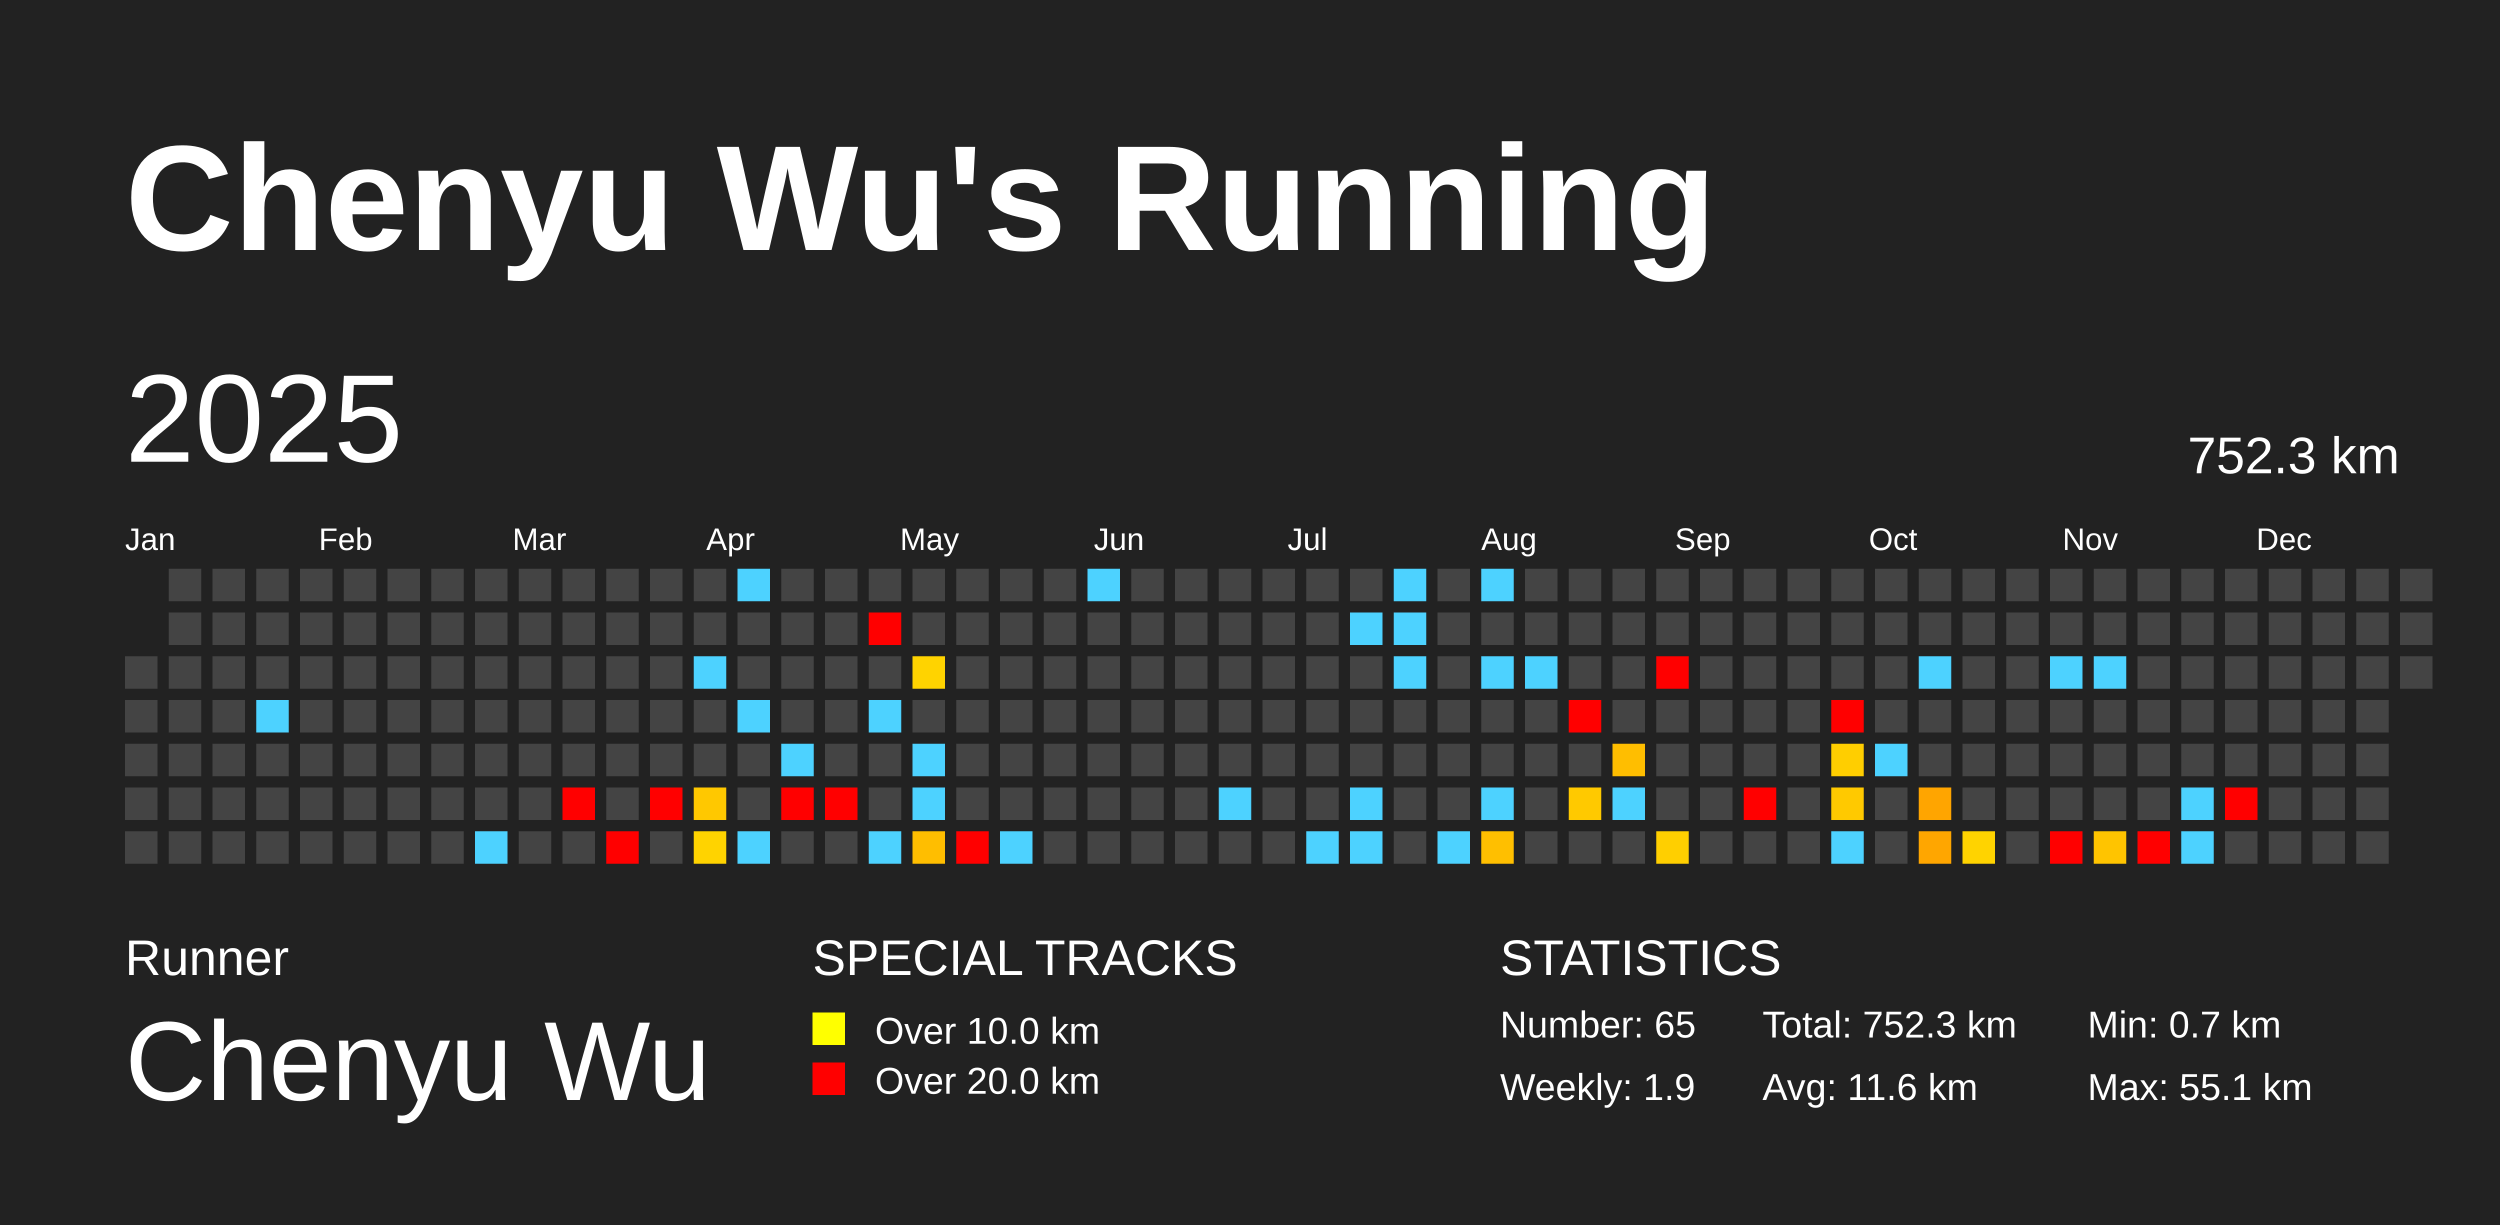
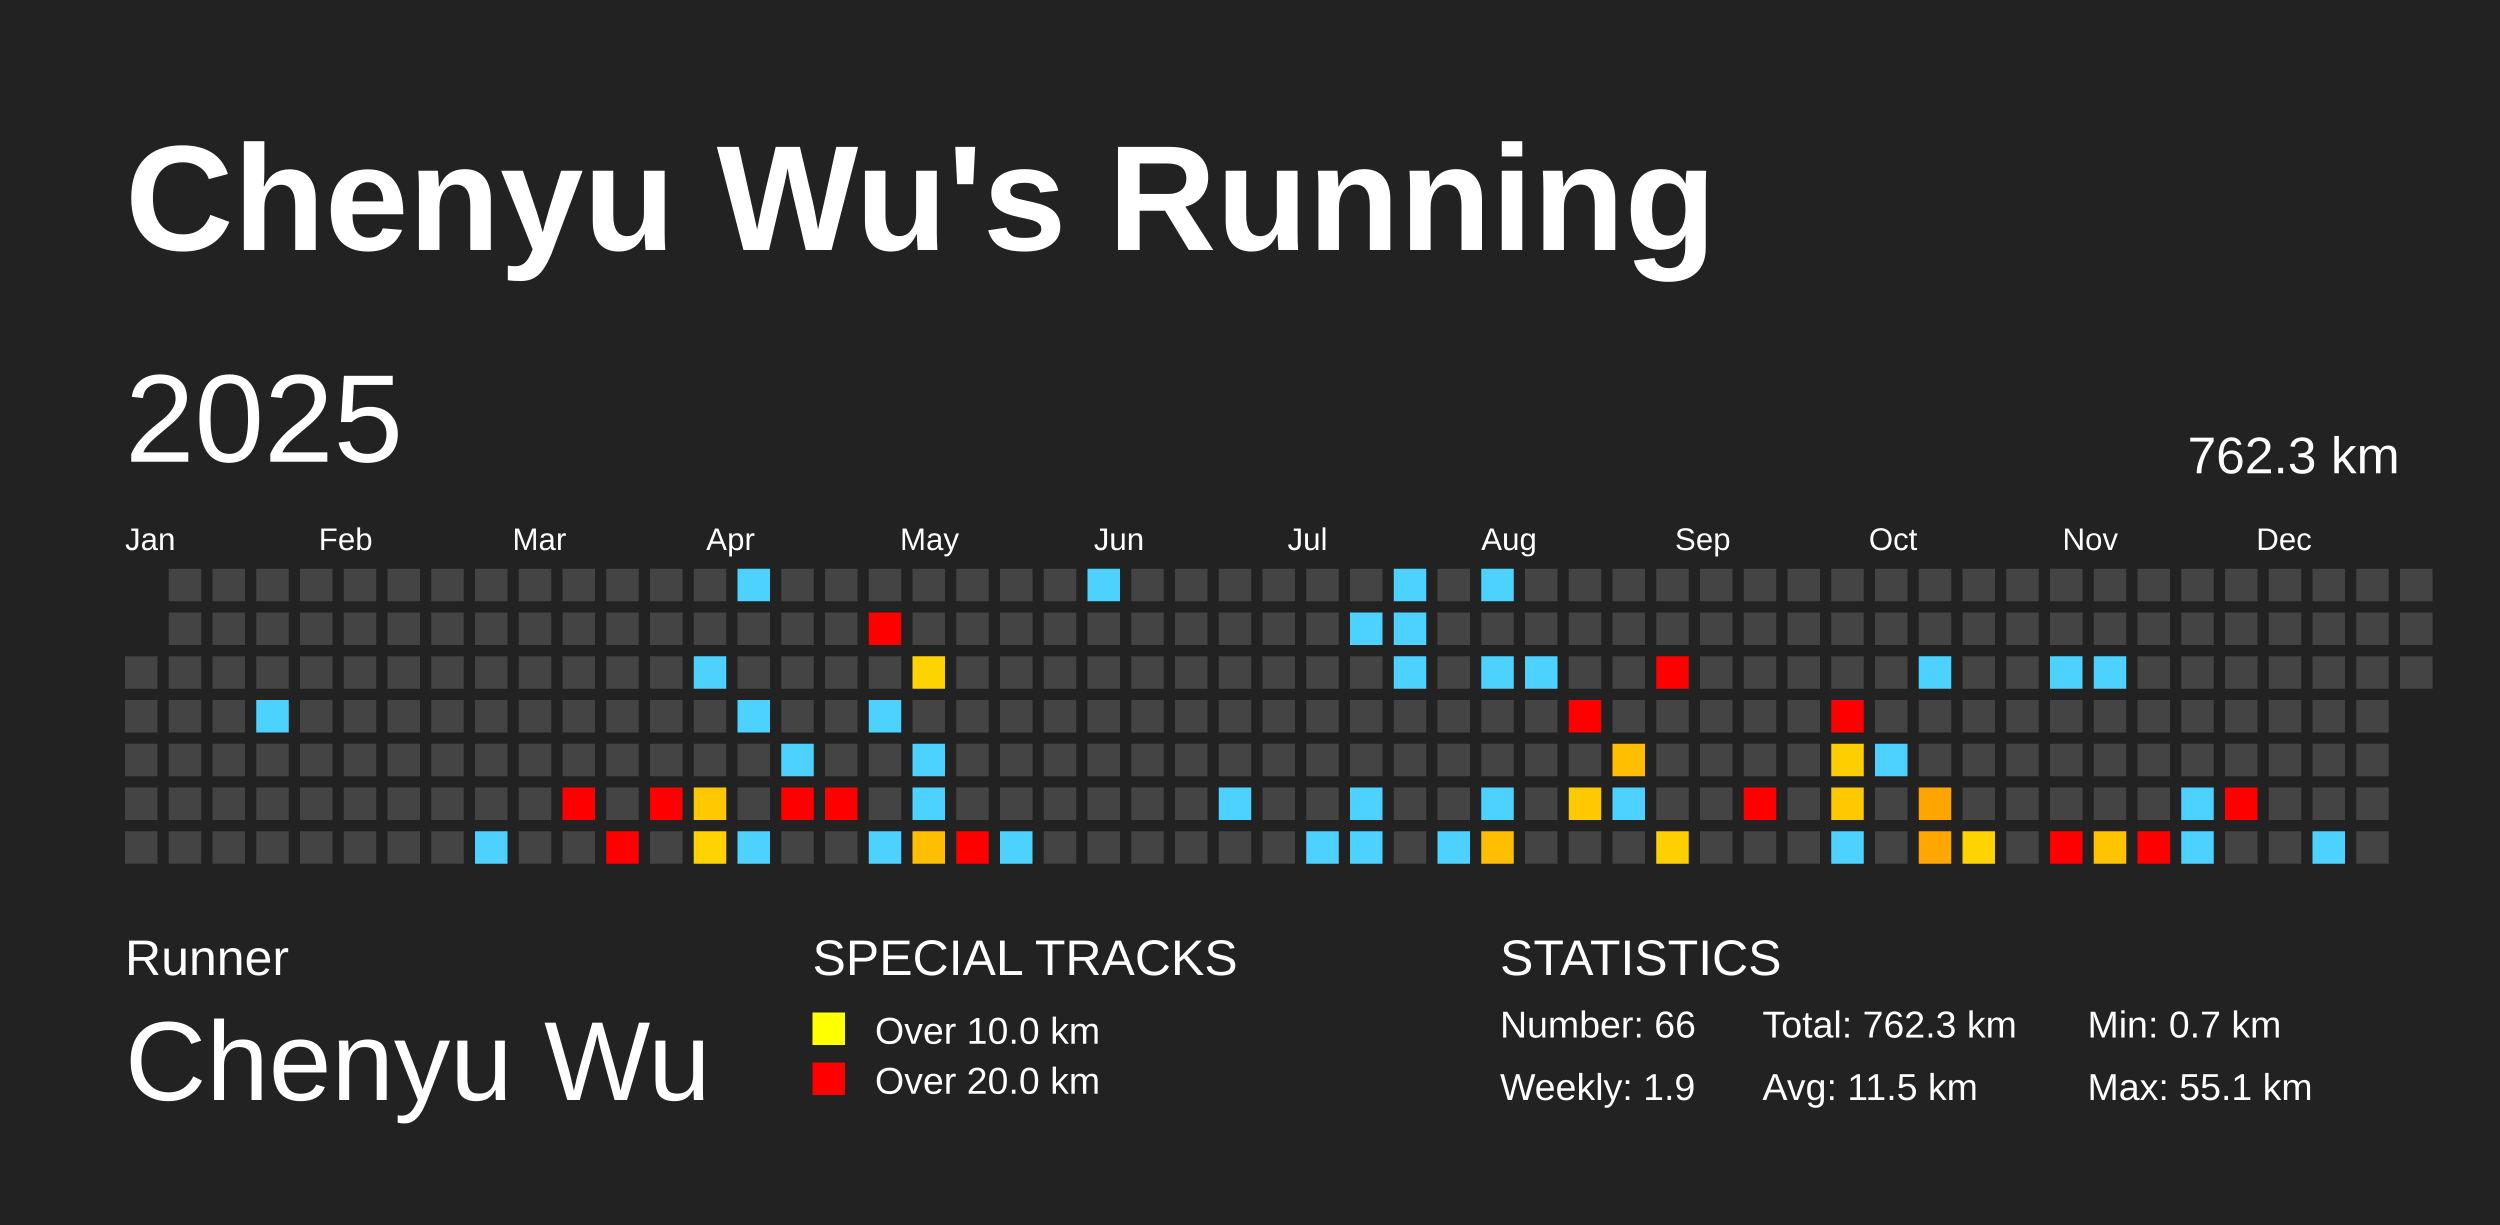
<svg xmlns="http://www.w3.org/2000/svg" baseProfile="full" height="98mm" version="1.1" viewBox="0,0,200,98" width="200mm">
  <defs />
  <rect fill="#222222" height="98" width="200" x="0" y="0" />
  <text fill="#FFFFFF" style="font-size:12px; font-family:Arial; font-weight:bold;" x="10" y="20">Chenyu Wu's Running</text>
  <text fill="#FFFFFF" style="font-size:4px; font-family:Arial" x="10" y="78">Runner</text>
  <text fill="#FFFFFF" style="font-size:9px; font-family:Arial" x="10" y="88">Chenyu Wu</text>
  <text fill="#FFFFFF" style="font-size:4px; font-family:Arial" x="65" y="78">SPECIAL TRACKS</text>
  <rect fill="yellow" height="2.6" width="2.6" x="65" y="81" />
  <text fill="#FFFFFF" style="font-size:3px; font-family:Arial" x="70" y="83.5">Over 10.0 km</text>
  <rect fill="red" height="2.6" width="2.6" x="65" y="85" />
  <text fill="#FFFFFF" style="font-size:3px; font-family:Arial" x="70" y="87.5">Over 20.0 km</text>
  <text fill="#FFFFFF" style="font-size:4px; font-family:Arial" x="120" y="78">STATISTICS</text>
-   <text fill="#FFFFFF" style="font-size:3px; font-family:Arial" x="120" y="83">Number: 65</text>
+   <text fill="#FFFFFF" style="font-size:3px; font-family:Arial" x="120" y="83">Number: 66</text>
  <text fill="#FFFFFF" style="font-size:3px; font-family:Arial" x="120" y="88">Weekly: 1.9</text>
-   <text fill="#FFFFFF" style="font-size:3px; font-family:Arial" x="141" y="83">Total: 752.3 km</text>
-   <text fill="#FFFFFF" style="font-size:3px; font-family:Arial" x="141" y="88">Avg: 11.6 km</text>
+   <text fill="#FFFFFF" style="font-size:3px; font-family:Arial" x="141" y="83">Total: 762.3 km</text>
+   <text fill="#FFFFFF" style="font-size:3px; font-family:Arial" x="141" y="88">Avg: 11.5 km</text>
  <text fill="#FFFFFF" style="font-size:3px; font-family:Arial" x="167" y="83">Min: 0.7 km</text>
  <text fill="#FFFFFF" style="font-size:3px; font-family:Arial" x="167" y="88">Max: 55.1 km</text>
  <text dominant-baseline="hanging" fill="#FFFFFF" style="font-size:10.0px; font-family:Arial;" x="10" y="30">2025</text>
-   <text dominant-baseline="hanging" fill="#FFFFFF" style="font-size:4.125px; font-family:Arial;" x="175" y="35">752.3 km</text>
+   <text dominant-baseline="hanging" fill="#FFFFFF" style="font-size:4.125px; font-family:Arial;" x="175" y="35">762.3 km</text>
  <text fill="#FFFFFF" style="font-size:2.5px; font-family:Arial" x="10.0" y="44">Jan</text>
  <text fill="#FFFFFF" style="font-size:2.5px; font-family:Arial" x="25.5" y="44">Feb</text>
  <text fill="#FFFFFF" style="font-size:2.5px; font-family:Arial" x="41.0" y="44">Mar</text>
  <text fill="#FFFFFF" style="font-size:2.5px; font-family:Arial" x="56.5" y="44">Apr</text>
  <text fill="#FFFFFF" style="font-size:2.5px; font-family:Arial" x="72.0" y="44">May</text>
  <text fill="#FFFFFF" style="font-size:2.5px; font-family:Arial" x="87.5" y="44">Jun</text>
  <text fill="#FFFFFF" style="font-size:2.5px; font-family:Arial" x="103.0" y="44">Jul</text>
  <text fill="#FFFFFF" style="font-size:2.5px; font-family:Arial" x="118.5" y="44">Aug</text>
  <text fill="#FFFFFF" style="font-size:2.5px; font-family:Arial" x="134.0" y="44">Sep</text>
  <text fill="#FFFFFF" style="font-size:2.5px; font-family:Arial" x="149.5" y="44">Oct</text>
  <text fill="#FFFFFF" style="font-size:2.5px; font-family:Arial" x="165.0" y="44">Nov</text>
  <text fill="#FFFFFF" style="font-size:2.5px; font-family:Arial" x="180.5" y="44">Dec</text>
  <rect fill="#444444" height="2.6" width="2.6" x="10.0" y="52.5" />
  <rect fill="#444444" height="2.6" width="2.6" x="10.0" y="56.0" />
  <rect fill="#444444" height="2.6" width="2.6" x="10.0" y="59.5" />
  <rect fill="#444444" height="2.6" width="2.6" x="10.0" y="63.0" />
  <rect fill="#444444" height="2.6" width="2.6" x="10.0" y="66.5" />
  <rect fill="#444444" height="2.6" width="2.6" x="13.5" y="45.5" />
  <rect fill="#444444" height="2.6" width="2.6" x="13.5" y="49.0" />
  <rect fill="#444444" height="2.6" width="2.6" x="13.5" y="52.5" />
  <rect fill="#444444" height="2.6" width="2.6" x="13.5" y="56.0" />
  <rect fill="#444444" height="2.6" width="2.6" x="13.5" y="59.5" />
  <rect fill="#444444" height="2.6" width="2.6" x="13.5" y="63.0" />
  <rect fill="#444444" height="2.6" width="2.6" x="13.5" y="66.5" />
  <rect fill="#444444" height="2.6" width="2.6" x="17.0" y="45.5" />
  <rect fill="#444444" height="2.6" width="2.6" x="17.0" y="49.0" />
  <rect fill="#444444" height="2.6" width="2.6" x="17.0" y="52.5" />
  <rect fill="#444444" height="2.6" width="2.6" x="17.0" y="56.0" />
  <rect fill="#444444" height="2.6" width="2.6" x="17.0" y="59.5" />
  <rect fill="#444444" height="2.6" width="2.6" x="17.0" y="63.0" />
  <rect fill="#444444" height="2.6" width="2.6" x="17.0" y="66.5" />
  <rect fill="#444444" height="2.6" width="2.6" x="20.5" y="45.5" />
  <rect fill="#444444" height="2.6" width="2.6" x="20.5" y="49.0" />
  <rect fill="#444444" height="2.6" width="2.6" x="20.5" y="52.5" />
  <rect fill="#4dd2ff" height="2.6" width="2.6" x="20.5" y="56.0" />
  <rect fill="#444444" height="2.6" width="2.6" x="20.5" y="59.5" />
  <rect fill="#444444" height="2.6" width="2.6" x="20.5" y="63.0" />
  <rect fill="#444444" height="2.6" width="2.6" x="20.5" y="66.5" />
  <rect fill="#444444" height="2.6" width="2.6" x="24.0" y="45.5" />
  <rect fill="#444444" height="2.6" width="2.6" x="24.0" y="49.0" />
  <rect fill="#444444" height="2.6" width="2.6" x="24.0" y="52.5" />
  <rect fill="#444444" height="2.6" width="2.6" x="24.0" y="56.0" />
  <rect fill="#444444" height="2.6" width="2.6" x="24.0" y="59.5" />
  <rect fill="#444444" height="2.6" width="2.6" x="24.0" y="63.0" />
  <rect fill="#444444" height="2.6" width="2.6" x="24.0" y="66.5" />
  <rect fill="#444444" height="2.6" width="2.6" x="27.5" y="45.5" />
  <rect fill="#444444" height="2.6" width="2.6" x="27.5" y="49.0" />
  <rect fill="#444444" height="2.6" width="2.6" x="27.5" y="52.5" />
  <rect fill="#444444" height="2.6" width="2.6" x="27.5" y="56.0" />
  <rect fill="#444444" height="2.6" width="2.6" x="27.5" y="59.5" />
  <rect fill="#444444" height="2.6" width="2.6" x="27.5" y="63.0" />
  <rect fill="#444444" height="2.6" width="2.6" x="27.5" y="66.5" />
  <rect fill="#444444" height="2.6" width="2.6" x="31.0" y="45.5" />
  <rect fill="#444444" height="2.6" width="2.6" x="31.0" y="49.0" />
  <rect fill="#444444" height="2.6" width="2.6" x="31.0" y="52.5" />
  <rect fill="#444444" height="2.6" width="2.6" x="31.0" y="56.0" />
  <rect fill="#444444" height="2.6" width="2.6" x="31.0" y="59.5" />
  <rect fill="#444444" height="2.6" width="2.6" x="31.0" y="63.0" />
  <rect fill="#444444" height="2.6" width="2.6" x="31.0" y="66.5" />
  <rect fill="#444444" height="2.6" width="2.6" x="34.5" y="45.5" />
  <rect fill="#444444" height="2.6" width="2.6" x="34.5" y="49.0" />
  <rect fill="#444444" height="2.6" width="2.6" x="34.5" y="52.5" />
  <rect fill="#444444" height="2.6" width="2.6" x="34.5" y="56.0" />
  <rect fill="#444444" height="2.6" width="2.6" x="34.5" y="59.5" />
  <rect fill="#444444" height="2.6" width="2.6" x="34.5" y="63.0" />
  <rect fill="#444444" height="2.6" width="2.6" x="34.5" y="66.5" />
  <rect fill="#444444" height="2.6" width="2.6" x="38.0" y="45.5" />
  <rect fill="#444444" height="2.6" width="2.6" x="38.0" y="49.0" />
  <rect fill="#444444" height="2.6" width="2.6" x="38.0" y="52.5" />
  <rect fill="#444444" height="2.6" width="2.6" x="38.0" y="56.0" />
  <rect fill="#444444" height="2.6" width="2.6" x="38.0" y="59.5" />
  <rect fill="#444444" height="2.6" width="2.6" x="38.0" y="63.0" />
  <rect fill="#4dd2ff" height="2.6" width="2.6" x="38.0" y="66.5" />
  <rect fill="#444444" height="2.6" width="2.6" x="41.5" y="45.5" />
  <rect fill="#444444" height="2.6" width="2.6" x="41.5" y="49.0" />
  <rect fill="#444444" height="2.6" width="2.6" x="41.5" y="52.5" />
  <rect fill="#444444" height="2.6" width="2.6" x="41.5" y="56.0" />
  <rect fill="#444444" height="2.6" width="2.6" x="41.5" y="59.5" />
  <rect fill="#444444" height="2.6" width="2.6" x="41.5" y="63.0" />
  <rect fill="#444444" height="2.6" width="2.6" x="41.5" y="66.5" />
  <rect fill="#444444" height="2.6" width="2.6" x="45.0" y="45.5" />
  <rect fill="#444444" height="2.6" width="2.6" x="45.0" y="49.0" />
  <rect fill="#444444" height="2.6" width="2.6" x="45.0" y="52.5" />
  <rect fill="#444444" height="2.6" width="2.6" x="45.0" y="56.0" />
  <rect fill="#444444" height="2.6" width="2.6" x="45.0" y="59.5" />
  <rect fill="red" height="2.6" width="2.6" x="45.0" y="63.0" />
  <rect fill="#444444" height="2.6" width="2.6" x="45.0" y="66.5" />
  <rect fill="#444444" height="2.6" width="2.6" x="48.5" y="45.5" />
  <rect fill="#444444" height="2.6" width="2.6" x="48.5" y="49.0" />
  <rect fill="#444444" height="2.6" width="2.6" x="48.5" y="52.5" />
  <rect fill="#444444" height="2.6" width="2.6" x="48.5" y="56.0" />
  <rect fill="#444444" height="2.6" width="2.6" x="48.5" y="59.5" />
  <rect fill="#444444" height="2.6" width="2.6" x="48.5" y="63.0" />
  <rect fill="red" height="2.6" width="2.6" x="48.5" y="66.5" />
  <rect fill="#444444" height="2.6" width="2.6" x="52.0" y="45.5" />
  <rect fill="#444444" height="2.6" width="2.6" x="52.0" y="49.0" />
  <rect fill="#444444" height="2.6" width="2.6" x="52.0" y="52.5" />
  <rect fill="#444444" height="2.6" width="2.6" x="52.0" y="56.0" />
  <rect fill="#444444" height="2.6" width="2.6" x="52.0" y="59.5" />
  <rect fill="red" height="2.6" width="2.6" x="52.0" y="63.0" />
  <rect fill="#444444" height="2.6" width="2.6" x="52.0" y="66.5" />
  <rect fill="#444444" height="2.6" width="2.6" x="55.5" y="45.5" />
  <rect fill="#444444" height="2.6" width="2.6" x="55.5" y="49.0" />
  <rect fill="#4dd2ff" height="2.6" width="2.6" x="55.5" y="52.5" />
  <rect fill="#444444" height="2.6" width="2.6" x="55.5" y="56.0" />
  <rect fill="#444444" height="2.6" width="2.6" x="55.5" y="59.5" />
  <rect fill="#ffc800" height="2.6" width="2.6" x="55.5" y="63.0" />
  <rect fill="#ffd300" height="2.6" width="2.6" x="55.5" y="66.5" />
  <rect fill="#4dd2ff" height="2.6" width="2.6" x="59.0" y="45.5" />
  <rect fill="#444444" height="2.6" width="2.6" x="59.0" y="49.0" />
  <rect fill="#444444" height="2.6" width="2.6" x="59.0" y="52.5" />
  <rect fill="#4dd2ff" height="2.6" width="2.6" x="59.0" y="56.0" />
  <rect fill="#444444" height="2.6" width="2.6" x="59.0" y="59.5" />
  <rect fill="#444444" height="2.6" width="2.6" x="59.0" y="63.0" />
  <rect fill="#4dd2ff" height="2.6" width="2.6" x="59.0" y="66.5" />
  <rect fill="#444444" height="2.6" width="2.6" x="62.5" y="45.5" />
  <rect fill="#444444" height="2.6" width="2.6" x="62.5" y="49.0" />
  <rect fill="#444444" height="2.6" width="2.6" x="62.5" y="52.5" />
  <rect fill="#444444" height="2.6" width="2.6" x="62.5" y="56.0" />
  <rect fill="#4dd2ff" height="2.6" width="2.6" x="62.5" y="59.5" />
  <rect fill="red" height="2.6" width="2.6" x="62.5" y="63.0" />
  <rect fill="#444444" height="2.6" width="2.6" x="62.5" y="66.5" />
  <rect fill="#444444" height="2.6" width="2.6" x="66.0" y="45.5" />
  <rect fill="#444444" height="2.6" width="2.6" x="66.0" y="49.0" />
  <rect fill="#444444" height="2.6" width="2.6" x="66.0" y="52.5" />
  <rect fill="#444444" height="2.6" width="2.6" x="66.0" y="56.0" />
  <rect fill="#444444" height="2.6" width="2.6" x="66.0" y="59.5" />
  <rect fill="red" height="2.6" width="2.6" x="66.0" y="63.0" />
  <rect fill="#444444" height="2.6" width="2.6" x="66.0" y="66.5" />
  <rect fill="#444444" height="2.6" width="2.6" x="69.5" y="45.5" />
  <rect fill="red" height="2.6" width="2.6" x="69.5" y="49.0" />
  <rect fill="#444444" height="2.6" width="2.6" x="69.5" y="52.5" />
  <rect fill="#4dd2ff" height="2.6" width="2.6" x="69.5" y="56.0" />
  <rect fill="#444444" height="2.6" width="2.6" x="69.5" y="59.5" />
  <rect fill="#444444" height="2.6" width="2.6" x="69.5" y="63.0" />
  <rect fill="#4dd2ff" height="2.6" width="2.6" x="69.5" y="66.5" />
  <rect fill="#444444" height="2.6" width="2.6" x="73.0" y="45.5" />
  <rect fill="#444444" height="2.6" width="2.6" x="73.0" y="49.0" />
  <rect fill="#ffd300" height="2.6" width="2.6" x="73.0" y="52.5" />
  <rect fill="#444444" height="2.6" width="2.6" x="73.0" y="56.0" />
  <rect fill="#4dd2ff" height="2.6" width="2.6" x="73.0" y="59.5" />
  <rect fill="#4dd2ff" height="2.6" width="2.6" x="73.0" y="63.0" />
  <rect fill="#ffbe00" height="2.6" width="2.6" x="73.0" y="66.5" />
  <rect fill="#444444" height="2.6" width="2.6" x="76.5" y="45.5" />
  <rect fill="#444444" height="2.6" width="2.6" x="76.5" y="49.0" />
  <rect fill="#444444" height="2.6" width="2.6" x="76.5" y="52.5" />
  <rect fill="#444444" height="2.6" width="2.6" x="76.5" y="56.0" />
  <rect fill="#444444" height="2.6" width="2.6" x="76.5" y="59.5" />
  <rect fill="#444444" height="2.6" width="2.6" x="76.5" y="63.0" />
  <rect fill="red" height="2.6" width="2.6" x="76.5" y="66.5" />
  <rect fill="#444444" height="2.6" width="2.6" x="80.0" y="45.5" />
  <rect fill="#444444" height="2.6" width="2.6" x="80.0" y="49.0" />
  <rect fill="#444444" height="2.6" width="2.6" x="80.0" y="52.5" />
  <rect fill="#444444" height="2.6" width="2.6" x="80.0" y="56.0" />
  <rect fill="#444444" height="2.6" width="2.6" x="80.0" y="59.5" />
  <rect fill="#444444" height="2.6" width="2.6" x="80.0" y="63.0" />
  <rect fill="#4dd2ff" height="2.6" width="2.6" x="80.0" y="66.5" />
  <rect fill="#444444" height="2.6" width="2.6" x="83.5" y="45.5" />
  <rect fill="#444444" height="2.6" width="2.6" x="83.5" y="49.0" />
  <rect fill="#444444" height="2.6" width="2.6" x="83.5" y="52.5" />
  <rect fill="#444444" height="2.6" width="2.6" x="83.5" y="56.0" />
  <rect fill="#444444" height="2.6" width="2.6" x="83.5" y="59.5" />
  <rect fill="#444444" height="2.6" width="2.6" x="83.5" y="63.0" />
  <rect fill="#444444" height="2.6" width="2.6" x="83.5" y="66.5" />
  <rect fill="#4dd2ff" height="2.6" width="2.6" x="87.0" y="45.5" />
  <rect fill="#444444" height="2.6" width="2.6" x="87.0" y="49.0" />
  <rect fill="#444444" height="2.6" width="2.6" x="87.0" y="52.5" />
  <rect fill="#444444" height="2.6" width="2.6" x="87.0" y="56.0" />
  <rect fill="#444444" height="2.6" width="2.6" x="87.0" y="59.5" />
  <rect fill="#444444" height="2.6" width="2.6" x="87.0" y="63.0" />
  <rect fill="#444444" height="2.6" width="2.6" x="87.0" y="66.5" />
  <rect fill="#444444" height="2.6" width="2.6" x="90.5" y="45.5" />
  <rect fill="#444444" height="2.6" width="2.6" x="90.5" y="49.0" />
  <rect fill="#444444" height="2.6" width="2.6" x="90.5" y="52.5" />
  <rect fill="#444444" height="2.6" width="2.6" x="90.5" y="56.0" />
  <rect fill="#444444" height="2.6" width="2.6" x="90.5" y="59.5" />
  <rect fill="#444444" height="2.6" width="2.6" x="90.5" y="63.0" />
  <rect fill="#444444" height="2.6" width="2.6" x="90.5" y="66.5" />
  <rect fill="#444444" height="2.6" width="2.6" x="94.0" y="45.5" />
  <rect fill="#444444" height="2.6" width="2.6" x="94.0" y="49.0" />
  <rect fill="#444444" height="2.6" width="2.6" x="94.0" y="52.5" />
  <rect fill="#444444" height="2.6" width="2.6" x="94.0" y="56.0" />
  <rect fill="#444444" height="2.6" width="2.6" x="94.0" y="59.5" />
  <rect fill="#444444" height="2.6" width="2.6" x="94.0" y="63.0" />
  <rect fill="#444444" height="2.6" width="2.6" x="94.0" y="66.5" />
  <rect fill="#444444" height="2.6" width="2.6" x="97.5" y="45.5" />
  <rect fill="#444444" height="2.6" width="2.6" x="97.5" y="49.0" />
  <rect fill="#444444" height="2.6" width="2.6" x="97.5" y="52.5" />
  <rect fill="#444444" height="2.6" width="2.6" x="97.5" y="56.0" />
  <rect fill="#444444" height="2.6" width="2.6" x="97.5" y="59.5" />
  <rect fill="#4dd2ff" height="2.6" width="2.6" x="97.5" y="63.0" />
  <rect fill="#444444" height="2.6" width="2.6" x="97.5" y="66.5" />
  <rect fill="#444444" height="2.6" width="2.6" x="101.0" y="45.5" />
  <rect fill="#444444" height="2.6" width="2.6" x="101.0" y="49.0" />
  <rect fill="#444444" height="2.6" width="2.6" x="101.0" y="52.5" />
  <rect fill="#444444" height="2.6" width="2.6" x="101.0" y="56.0" />
  <rect fill="#444444" height="2.6" width="2.6" x="101.0" y="59.5" />
  <rect fill="#444444" height="2.6" width="2.6" x="101.0" y="63.0" />
  <rect fill="#444444" height="2.6" width="2.6" x="101.0" y="66.5" />
  <rect fill="#444444" height="2.6" width="2.6" x="104.5" y="45.5" />
  <rect fill="#444444" height="2.6" width="2.6" x="104.5" y="49.0" />
  <rect fill="#444444" height="2.6" width="2.6" x="104.5" y="52.5" />
  <rect fill="#444444" height="2.6" width="2.6" x="104.5" y="56.0" />
  <rect fill="#444444" height="2.6" width="2.6" x="104.5" y="59.5" />
  <rect fill="#444444" height="2.6" width="2.6" x="104.5" y="63.0" />
  <rect fill="#4dd2ff" height="2.6" width="2.6" x="104.5" y="66.5" />
  <rect fill="#444444" height="2.6" width="2.6" x="108.0" y="45.5" />
  <rect fill="#4dd2ff" height="2.6" width="2.6" x="108.0" y="49.0" />
  <rect fill="#444444" height="2.6" width="2.6" x="108.0" y="52.5" />
  <rect fill="#444444" height="2.6" width="2.6" x="108.0" y="56.0" />
  <rect fill="#444444" height="2.6" width="2.6" x="108.0" y="59.5" />
  <rect fill="#4dd2ff" height="2.6" width="2.6" x="108.0" y="63.0" />
  <rect fill="#4dd2ff" height="2.6" width="2.6" x="108.0" y="66.5" />
  <rect fill="#4dd2ff" height="2.6" width="2.6" x="111.5" y="45.5" />
  <rect fill="#4dd2ff" height="2.6" width="2.6" x="111.5" y="49.0" />
  <rect fill="#4dd2ff" height="2.6" width="2.6" x="111.5" y="52.5" />
  <rect fill="#444444" height="2.6" width="2.6" x="111.5" y="56.0" />
  <rect fill="#444444" height="2.6" width="2.6" x="111.5" y="59.5" />
  <rect fill="#444444" height="2.6" width="2.6" x="111.5" y="63.0" />
  <rect fill="#444444" height="2.6" width="2.6" x="111.5" y="66.5" />
  <rect fill="#444444" height="2.6" width="2.6" x="115.0" y="45.5" />
  <rect fill="#444444" height="2.6" width="2.6" x="115.0" y="49.0" />
  <rect fill="#444444" height="2.6" width="2.6" x="115.0" y="52.5" />
  <rect fill="#444444" height="2.6" width="2.6" x="115.0" y="56.0" />
  <rect fill="#444444" height="2.6" width="2.6" x="115.0" y="59.5" />
  <rect fill="#444444" height="2.6" width="2.6" x="115.0" y="63.0" />
  <rect fill="#4dd2ff" height="2.6" width="2.6" x="115.0" y="66.5" />
  <rect fill="#4dd2ff" height="2.6" width="2.6" x="118.5" y="45.5" />
  <rect fill="#444444" height="2.6" width="2.6" x="118.5" y="49.0" />
  <rect fill="#4dd2ff" height="2.6" width="2.6" x="118.5" y="52.5" />
  <rect fill="#444444" height="2.6" width="2.6" x="118.5" y="56.0" />
  <rect fill="#444444" height="2.6" width="2.6" x="118.5" y="59.5" />
  <rect fill="#4dd2ff" height="2.6" width="2.6" x="118.5" y="63.0" />
  <rect fill="#ffbf00" height="2.6" width="2.6" x="118.5" y="66.5" />
  <rect fill="#444444" height="2.6" width="2.6" x="122.0" y="45.5" />
  <rect fill="#444444" height="2.6" width="2.6" x="122.0" y="49.0" />
  <rect fill="#4dd2ff" height="2.6" width="2.6" x="122.0" y="52.5" />
  <rect fill="#444444" height="2.6" width="2.6" x="122.0" y="56.0" />
  <rect fill="#444444" height="2.6" width="2.6" x="122.0" y="59.5" />
  <rect fill="#444444" height="2.6" width="2.6" x="122.0" y="63.0" />
  <rect fill="#444444" height="2.6" width="2.6" x="122.0" y="66.5" />
  <rect fill="#444444" height="2.6" width="2.6" x="125.5" y="45.5" />
  <rect fill="#444444" height="2.6" width="2.6" x="125.5" y="49.0" />
  <rect fill="#444444" height="2.6" width="2.6" x="125.5" y="52.5" />
  <rect fill="red" height="2.6" width="2.6" x="125.5" y="56.0" />
  <rect fill="#444444" height="2.6" width="2.6" x="125.5" y="59.5" />
  <rect fill="#ffc900" height="2.6" width="2.6" x="125.5" y="63.0" />
  <rect fill="#444444" height="2.6" width="2.6" x="125.5" y="66.5" />
  <rect fill="#444444" height="2.6" width="2.6" x="129.0" y="45.5" />
  <rect fill="#444444" height="2.6" width="2.6" x="129.0" y="49.0" />
  <rect fill="#444444" height="2.6" width="2.6" x="129.0" y="52.5" />
  <rect fill="#444444" height="2.6" width="2.6" x="129.0" y="56.0" />
  <rect fill="#ffbe00" height="2.6" width="2.6" x="129.0" y="59.5" />
  <rect fill="#4dd2ff" height="2.6" width="2.6" x="129.0" y="63.0" />
  <rect fill="#444444" height="2.6" width="2.6" x="129.0" y="66.5" />
  <rect fill="#444444" height="2.6" width="2.6" x="132.5" y="45.5" />
  <rect fill="#444444" height="2.6" width="2.6" x="132.5" y="49.0" />
  <rect fill="red" height="2.6" width="2.6" x="132.5" y="52.5" />
  <rect fill="#444444" height="2.6" width="2.6" x="132.5" y="56.0" />
  <rect fill="#444444" height="2.6" width="2.6" x="132.5" y="59.5" />
  <rect fill="#444444" height="2.6" width="2.6" x="132.5" y="63.0" />
  <rect fill="#ffcf00" height="2.6" width="2.6" x="132.5" y="66.5" />
  <rect fill="#444444" height="2.6" width="2.6" x="136.0" y="45.5" />
  <rect fill="#444444" height="2.6" width="2.6" x="136.0" y="49.0" />
  <rect fill="#444444" height="2.6" width="2.6" x="136.0" y="52.5" />
  <rect fill="#444444" height="2.6" width="2.6" x="136.0" y="56.0" />
  <rect fill="#444444" height="2.6" width="2.6" x="136.0" y="59.5" />
  <rect fill="#444444" height="2.6" width="2.6" x="136.0" y="63.0" />
  <rect fill="#444444" height="2.6" width="2.6" x="136.0" y="66.5" />
  <rect fill="#444444" height="2.6" width="2.6" x="139.5" y="45.5" />
  <rect fill="#444444" height="2.6" width="2.6" x="139.5" y="49.0" />
  <rect fill="#444444" height="2.6" width="2.6" x="139.5" y="52.5" />
  <rect fill="#444444" height="2.6" width="2.6" x="139.5" y="56.0" />
  <rect fill="#444444" height="2.6" width="2.6" x="139.5" y="59.5" />
  <rect fill="red" height="2.6" width="2.6" x="139.5" y="63.0" />
  <rect fill="#444444" height="2.6" width="2.6" x="139.5" y="66.5" />
  <rect fill="#444444" height="2.6" width="2.6" x="143.0" y="45.5" />
  <rect fill="#444444" height="2.6" width="2.6" x="143.0" y="49.0" />
  <rect fill="#444444" height="2.6" width="2.6" x="143.0" y="52.5" />
  <rect fill="#444444" height="2.6" width="2.6" x="143.0" y="56.0" />
  <rect fill="#444444" height="2.6" width="2.6" x="143.0" y="59.5" />
  <rect fill="#444444" height="2.6" width="2.6" x="143.0" y="63.0" />
  <rect fill="#444444" height="2.6" width="2.6" x="143.0" y="66.5" />
  <rect fill="#444444" height="2.6" width="2.6" x="146.5" y="45.5" />
  <rect fill="#444444" height="2.6" width="2.6" x="146.5" y="49.0" />
  <rect fill="#444444" height="2.6" width="2.6" x="146.5" y="52.5" />
  <rect fill="red" height="2.6" width="2.6" x="146.5" y="56.0" />
  <rect fill="#ffce00" height="2.6" width="2.6" x="146.5" y="59.5" />
  <rect fill="#ffc900" height="2.6" width="2.6" x="146.5" y="63.0" />
  <rect fill="#4dd2ff" height="2.6" width="2.6" x="146.5" y="66.5" />
  <rect fill="#444444" height="2.6" width="2.6" x="150.0" y="45.5" />
  <rect fill="#444444" height="2.6" width="2.6" x="150.0" y="49.0" />
  <rect fill="#444444" height="2.6" width="2.6" x="150.0" y="52.5" />
  <rect fill="#444444" height="2.6" width="2.6" x="150.0" y="56.0" />
  <rect fill="#4dd2ff" height="2.6" width="2.6" x="150.0" y="59.5" />
  <rect fill="#444444" height="2.6" width="2.6" x="150.0" y="63.0" />
  <rect fill="#444444" height="2.6" width="2.6" x="150.0" y="66.5" />
  <rect fill="#444444" height="2.6" width="2.6" x="153.5" y="45.5" />
  <rect fill="#444444" height="2.6" width="2.6" x="153.5" y="49.0" />
  <rect fill="#4dd2ff" height="2.6" width="2.6" x="153.5" y="52.5" />
  <rect fill="#444444" height="2.6" width="2.6" x="153.5" y="56.0" />
  <rect fill="#444444" height="2.6" width="2.6" x="153.5" y="59.5" />
  <rect fill="#ffa500" height="2.6" width="2.6" x="153.5" y="63.0" />
  <rect fill="#ffa600" height="2.6" width="2.6" x="153.5" y="66.5" />
  <rect fill="#444444" height="2.6" width="2.6" x="157.0" y="45.5" />
  <rect fill="#444444" height="2.6" width="2.6" x="157.0" y="49.0" />
  <rect fill="#444444" height="2.6" width="2.6" x="157.0" y="52.5" />
  <rect fill="#444444" height="2.6" width="2.6" x="157.0" y="56.0" />
  <rect fill="#444444" height="2.6" width="2.6" x="157.0" y="59.5" />
  <rect fill="#444444" height="2.6" width="2.6" x="157.0" y="63.0" />
  <rect fill="#ffd300" height="2.6" width="2.6" x="157.0" y="66.5" />
  <rect fill="#444444" height="2.6" width="2.6" x="160.5" y="45.5" />
  <rect fill="#444444" height="2.6" width="2.6" x="160.5" y="49.0" />
  <rect fill="#444444" height="2.6" width="2.6" x="160.5" y="52.5" />
  <rect fill="#444444" height="2.6" width="2.6" x="160.5" y="56.0" />
  <rect fill="#444444" height="2.6" width="2.6" x="160.5" y="59.5" />
  <rect fill="#444444" height="2.6" width="2.6" x="160.5" y="63.0" />
  <rect fill="#444444" height="2.6" width="2.6" x="160.5" y="66.5" />
  <rect fill="#444444" height="2.6" width="2.6" x="164.0" y="45.5" />
  <rect fill="#444444" height="2.6" width="2.6" x="164.0" y="49.0" />
  <rect fill="#4dd2ff" height="2.6" width="2.6" x="164.0" y="52.5" />
  <rect fill="#444444" height="2.6" width="2.6" x="164.0" y="56.0" />
  <rect fill="#444444" height="2.6" width="2.6" x="164.0" y="59.5" />
  <rect fill="#444444" height="2.6" width="2.6" x="164.0" y="63.0" />
  <rect fill="red" height="2.6" width="2.6" x="164.0" y="66.5" />
  <rect fill="#444444" height="2.6" width="2.6" x="167.5" y="45.5" />
  <rect fill="#444444" height="2.6" width="2.6" x="167.5" y="49.0" />
  <rect fill="#4dd2ff" height="2.6" width="2.6" x="167.5" y="52.5" />
  <rect fill="#444444" height="2.6" width="2.6" x="167.5" y="56.0" />
  <rect fill="#444444" height="2.6" width="2.6" x="167.5" y="59.5" />
  <rect fill="#444444" height="2.6" width="2.6" x="167.5" y="63.0" />
  <rect fill="#ffc400" height="2.6" width="2.6" x="167.5" y="66.5" />
  <rect fill="#444444" height="2.6" width="2.6" x="171.0" y="45.5" />
  <rect fill="#444444" height="2.6" width="2.6" x="171.0" y="49.0" />
  <rect fill="#444444" height="2.6" width="2.6" x="171.0" y="52.5" />
  <rect fill="#444444" height="2.6" width="2.6" x="171.0" y="56.0" />
  <rect fill="#444444" height="2.6" width="2.6" x="171.0" y="59.5" />
  <rect fill="#444444" height="2.6" width="2.6" x="171.0" y="63.0" />
  <rect fill="red" height="2.6" width="2.6" x="171.0" y="66.5" />
  <rect fill="#444444" height="2.6" width="2.6" x="174.5" y="45.5" />
  <rect fill="#444444" height="2.6" width="2.6" x="174.5" y="49.0" />
  <rect fill="#444444" height="2.6" width="2.6" x="174.5" y="52.5" />
  <rect fill="#444444" height="2.6" width="2.6" x="174.5" y="56.0" />
  <rect fill="#444444" height="2.6" width="2.6" x="174.5" y="59.5" />
  <rect fill="#4dd2ff" height="2.6" width="2.6" x="174.5" y="63.0" />
  <rect fill="#4dd2ff" height="2.6" width="2.6" x="174.5" y="66.5" />
  <rect fill="#444444" height="2.6" width="2.6" x="178.0" y="45.5" />
  <rect fill="#444444" height="2.6" width="2.6" x="178.0" y="49.0" />
  <rect fill="#444444" height="2.6" width="2.6" x="178.0" y="52.5" />
  <rect fill="#444444" height="2.6" width="2.6" x="178.0" y="56.0" />
  <rect fill="#444444" height="2.6" width="2.6" x="178.0" y="59.5" />
  <rect fill="red" height="2.6" width="2.6" x="178.0" y="63.0" />
  <rect fill="#444444" height="2.6" width="2.6" x="178.0" y="66.5" />
  <rect fill="#444444" height="2.6" width="2.6" x="181.5" y="45.5" />
  <rect fill="#444444" height="2.6" width="2.6" x="181.5" y="49.0" />
  <rect fill="#444444" height="2.6" width="2.6" x="181.5" y="52.5" />
  <rect fill="#444444" height="2.6" width="2.6" x="181.5" y="56.0" />
  <rect fill="#444444" height="2.6" width="2.6" x="181.5" y="59.5" />
  <rect fill="#444444" height="2.6" width="2.6" x="181.5" y="63.0" />
  <rect fill="#444444" height="2.6" width="2.6" x="181.5" y="66.5" />
  <rect fill="#444444" height="2.6" width="2.6" x="185.0" y="45.5" />
  <rect fill="#444444" height="2.6" width="2.6" x="185.0" y="49.0" />
  <rect fill="#444444" height="2.6" width="2.6" x="185.0" y="52.5" />
  <rect fill="#444444" height="2.6" width="2.6" x="185.0" y="56.0" />
  <rect fill="#444444" height="2.6" width="2.6" x="185.0" y="59.5" />
  <rect fill="#444444" height="2.6" width="2.6" x="185.0" y="63.0" />
-   <rect fill="#444444" height="2.6" width="2.6" x="185.0" y="66.5" />
+   <rect fill="#4dd2ff" height="2.6" width="2.6" x="185.0" y="66.5" />
  <rect fill="#444444" height="2.6" width="2.6" x="188.5" y="45.5" />
  <rect fill="#444444" height="2.6" width="2.6" x="188.5" y="49.0" />
  <rect fill="#444444" height="2.6" width="2.6" x="188.5" y="52.5" />
  <rect fill="#444444" height="2.6" width="2.6" x="188.5" y="56.0" />
  <rect fill="#444444" height="2.6" width="2.6" x="188.5" y="59.5" />
  <rect fill="#444444" height="2.6" width="2.6" x="188.5" y="63.0" />
  <rect fill="#444444" height="2.6" width="2.6" x="188.5" y="66.5" />
  <rect fill="#444444" height="2.6" width="2.6" x="192.0" y="45.5" />
  <rect fill="#444444" height="2.6" width="2.6" x="192.0" y="49.0" />
  <rect fill="#444444" height="2.6" width="2.6" x="192.0" y="52.5" />
</svg>
